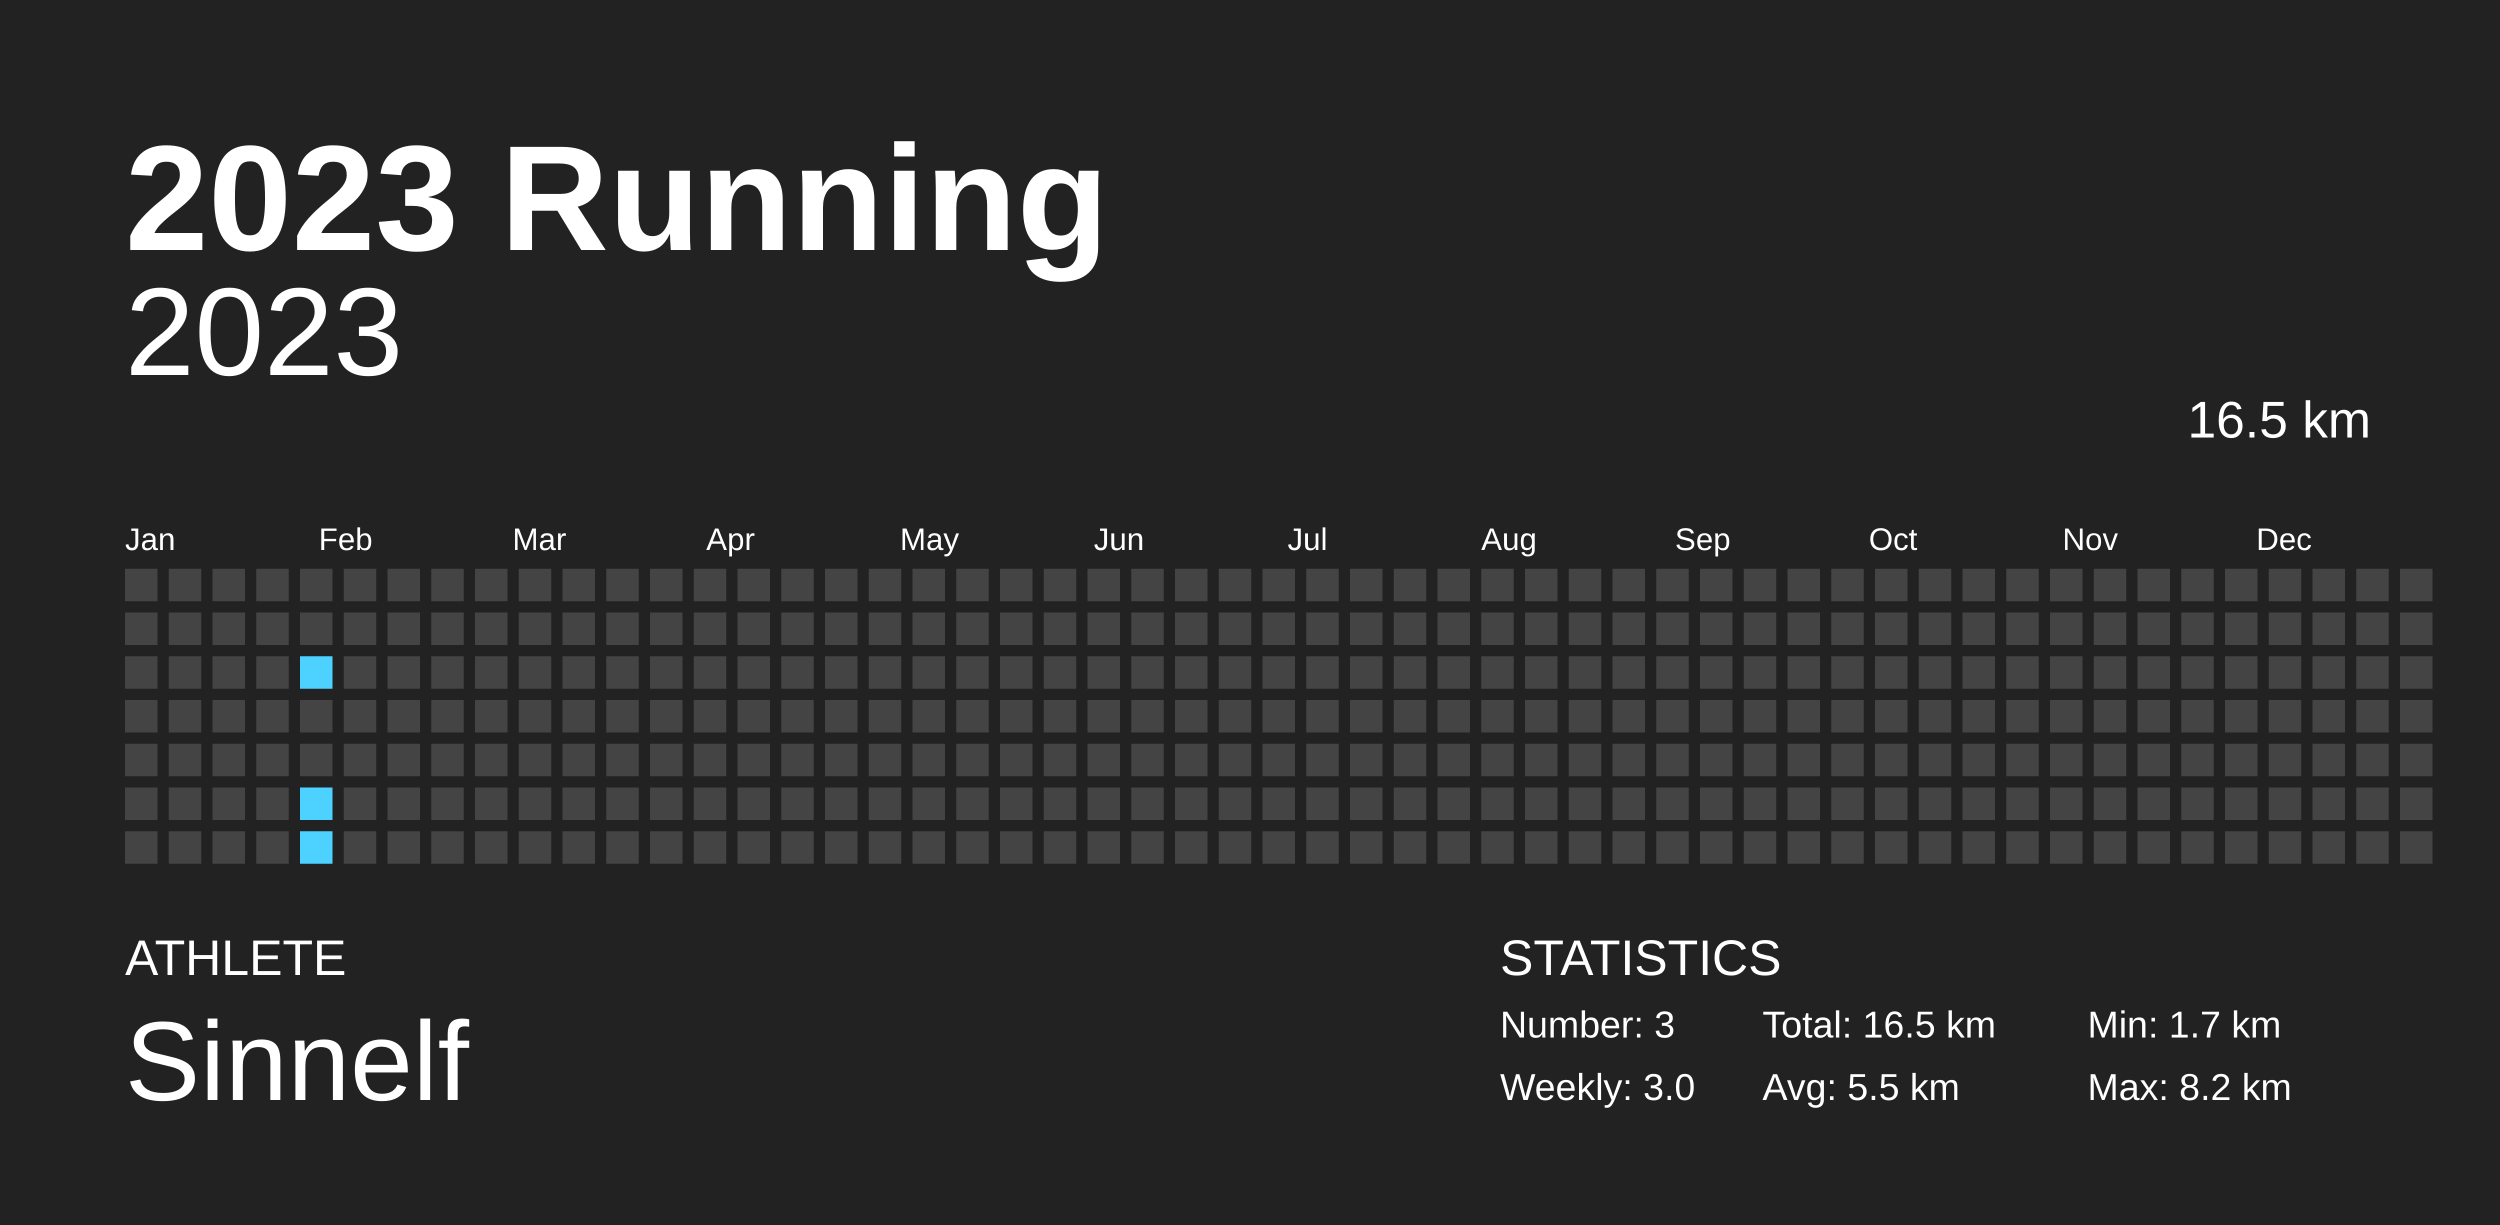
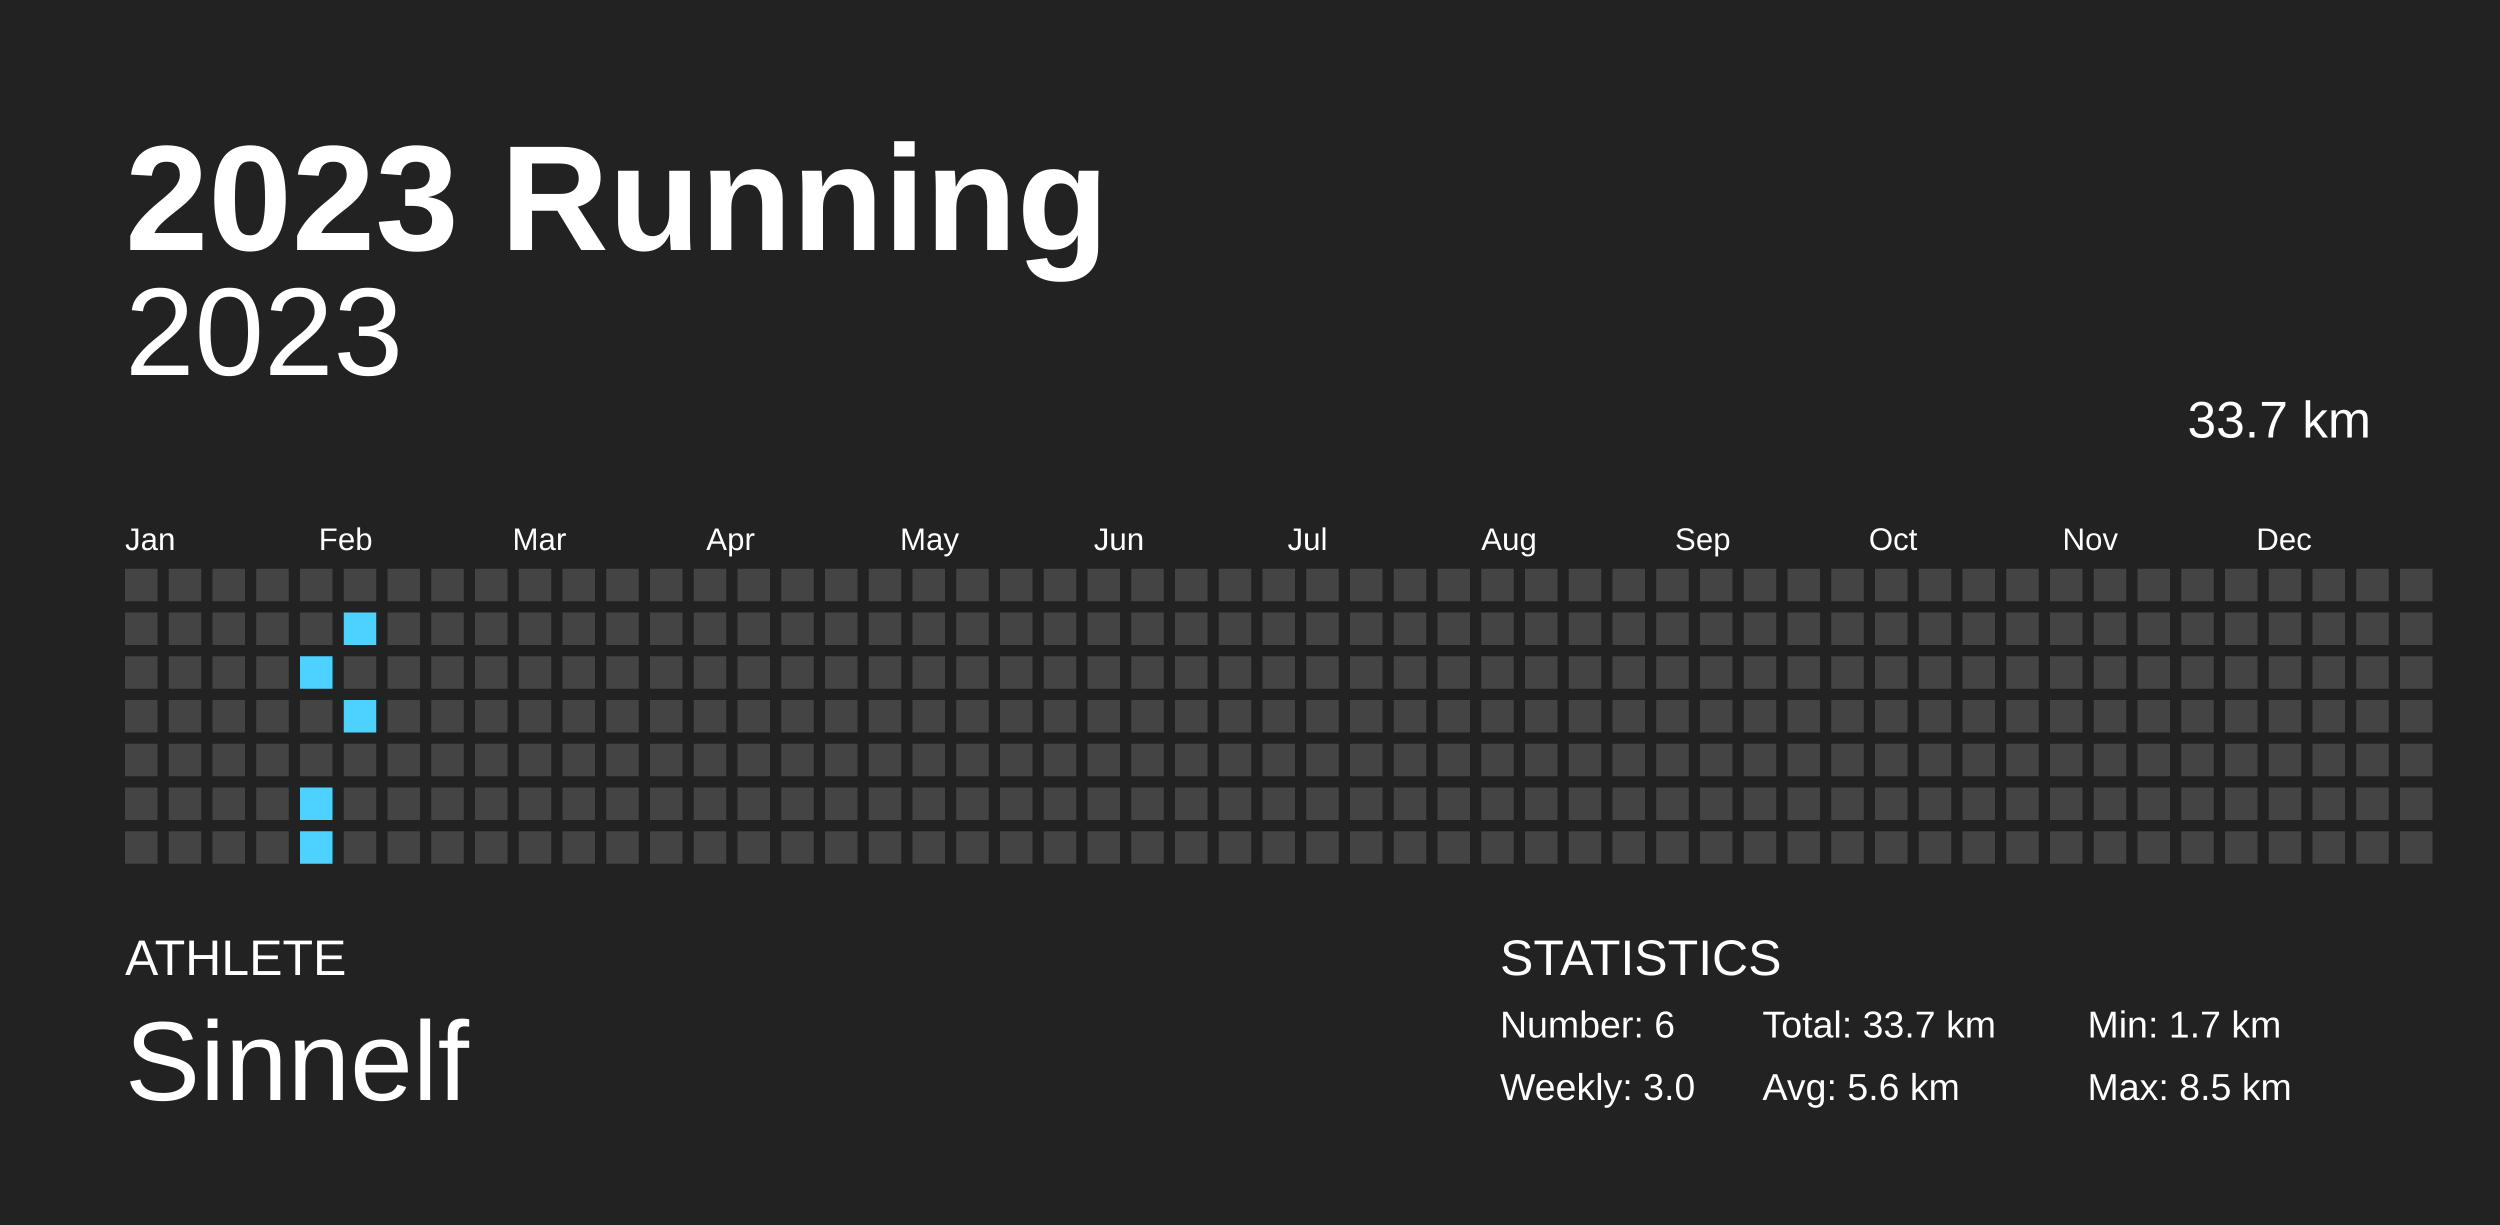
<svg xmlns="http://www.w3.org/2000/svg" baseProfile="full" height="98mm" version="1.1" viewBox="0,0,200,98" width="200mm">
  <defs />
  <rect fill="#222222" height="98" width="200" x="0" y="0" />
  <text fill="#FFFFFF" style="font-size:12px; font-family:Arial; font-weight:bold;" x="10" y="20">2023 Running</text>
  <text fill="#FFFFFF" style="font-size:4px; font-family:Arial" x="10" y="78">ATHLETE</text>
  <text fill="#FFFFFF" style="font-size:9px; font-family:Arial" x="10" y="88">Sinnelf</text>
  <text fill="#FFFFFF" style="font-size:4px; font-family:Arial" x="120" y="78">STATISTICS</text>
-   <text fill="#FFFFFF" style="font-size:3px; font-family:Arial" x="120" y="83">Number: 3</text>
+   <text fill="#FFFFFF" style="font-size:3px; font-family:Arial" x="120" y="83">Number: 6</text>
  <text fill="#FFFFFF" style="font-size:3px; font-family:Arial" x="120" y="88">Weekly: 3.0</text>
-   <text fill="#FFFFFF" style="font-size:3px; font-family:Arial" x="141" y="83">Total: 16.5 km</text>
-   <text fill="#FFFFFF" style="font-size:3px; font-family:Arial" x="141" y="88">Avg: 5.5 km</text>
+   <text fill="#FFFFFF" style="font-size:3px; font-family:Arial" x="141" y="83">Total: 33.7 km</text>
+   <text fill="#FFFFFF" style="font-size:3px; font-family:Arial" x="141" y="88">Avg: 5.6 km</text>
  <text fill="#FFFFFF" style="font-size:3px; font-family:Arial" x="167" y="83">Min: 1.7 km</text>
-   <text fill="#FFFFFF" style="font-size:3px; font-family:Arial" x="167" y="88">Max: 8.2 km</text>
+   <text fill="#FFFFFF" style="font-size:3px; font-family:Arial" x="167" y="88">Max: 8.5 km</text>
  <text alignment-baseline="hanging" fill="#FFFFFF" style="font-size:10.0px; font-family:Arial;" x="10" y="30">2023</text>
-   <text alignment-baseline="hanging" fill="#FFFFFF" style="font-size:4.125px; font-family:Arial;" x="175" y="35">16.5 km</text>
+   <text alignment-baseline="hanging" fill="#FFFFFF" style="font-size:4.125px; font-family:Arial;" x="175" y="35">33.7 km</text>
  <text fill="#FFFFFF" style="font-size:2.5px; font-family:Arial" x="10.0" y="44">Jan</text>
  <text fill="#FFFFFF" style="font-size:2.5px; font-family:Arial" x="25.5" y="44">Feb</text>
  <text fill="#FFFFFF" style="font-size:2.5px; font-family:Arial" x="41.0" y="44">Mar</text>
  <text fill="#FFFFFF" style="font-size:2.5px; font-family:Arial" x="56.5" y="44">Apr</text>
  <text fill="#FFFFFF" style="font-size:2.5px; font-family:Arial" x="72.0" y="44">May</text>
  <text fill="#FFFFFF" style="font-size:2.5px; font-family:Arial" x="87.5" y="44">Jun</text>
  <text fill="#FFFFFF" style="font-size:2.5px; font-family:Arial" x="103.0" y="44">Jul</text>
  <text fill="#FFFFFF" style="font-size:2.5px; font-family:Arial" x="118.5" y="44">Aug</text>
  <text fill="#FFFFFF" style="font-size:2.5px; font-family:Arial" x="134.0" y="44">Sep</text>
  <text fill="#FFFFFF" style="font-size:2.5px; font-family:Arial" x="149.5" y="44">Oct</text>
  <text fill="#FFFFFF" style="font-size:2.5px; font-family:Arial" x="165.0" y="44">Nov</text>
  <text fill="#FFFFFF" style="font-size:2.5px; font-family:Arial" x="180.5" y="44">Dec</text>
  <rect fill="#444444" height="2.6" width="2.6" x="10.0" y="45.5" />
  <rect fill="#444444" height="2.6" width="2.6" x="10.0" y="49.0" />
  <rect fill="#444444" height="2.6" width="2.6" x="10.0" y="52.5" />
  <rect fill="#444444" height="2.6" width="2.6" x="10.0" y="56.0" />
  <rect fill="#444444" height="2.6" width="2.6" x="10.0" y="59.5" />
  <rect fill="#444444" height="2.6" width="2.6" x="10.0" y="63.0" />
  <rect fill="#444444" height="2.6" width="2.6" x="10.0" y="66.5" />
  <rect fill="#444444" height="2.6" width="2.6" x="13.5" y="45.5" />
  <rect fill="#444444" height="2.6" width="2.6" x="13.5" y="49.0" />
  <rect fill="#444444" height="2.6" width="2.6" x="13.5" y="52.5" />
  <rect fill="#444444" height="2.6" width="2.6" x="13.5" y="56.0" />
  <rect fill="#444444" height="2.6" width="2.6" x="13.5" y="59.5" />
  <rect fill="#444444" height="2.6" width="2.6" x="13.5" y="63.0" />
  <rect fill="#444444" height="2.6" width="2.6" x="13.5" y="66.5" />
  <rect fill="#444444" height="2.6" width="2.6" x="17.0" y="45.5" />
  <rect fill="#444444" height="2.6" width="2.6" x="17.0" y="49.0" />
  <rect fill="#444444" height="2.6" width="2.6" x="17.0" y="52.5" />
  <rect fill="#444444" height="2.6" width="2.6" x="17.0" y="56.0" />
  <rect fill="#444444" height="2.6" width="2.6" x="17.0" y="59.5" />
  <rect fill="#444444" height="2.6" width="2.6" x="17.0" y="63.0" />
  <rect fill="#444444" height="2.6" width="2.6" x="17.0" y="66.5" />
  <rect fill="#444444" height="2.6" width="2.6" x="20.5" y="45.5" />
  <rect fill="#444444" height="2.6" width="2.6" x="20.5" y="49.0" />
  <rect fill="#444444" height="2.6" width="2.6" x="20.5" y="52.5" />
  <rect fill="#444444" height="2.6" width="2.6" x="20.5" y="56.0" />
  <rect fill="#444444" height="2.6" width="2.6" x="20.5" y="59.5" />
  <rect fill="#444444" height="2.6" width="2.6" x="20.5" y="63.0" />
  <rect fill="#444444" height="2.6" width="2.6" x="20.5" y="66.5" />
  <rect fill="#444444" height="2.6" width="2.6" x="24.0" y="45.5" />
  <rect fill="#444444" height="2.6" width="2.6" x="24.0" y="49.0" />
  <rect fill="#4dd2ff" height="2.6" width="2.6" x="24.0" y="52.5" />
  <rect fill="#444444" height="2.6" width="2.6" x="24.0" y="56.0" />
  <rect fill="#444444" height="2.6" width="2.6" x="24.0" y="59.5" />
  <rect fill="#4dd2ff" height="2.6" width="2.6" x="24.0" y="63.0" />
  <rect fill="#4dd2ff" height="2.6" width="2.6" x="24.0" y="66.5" />
  <rect fill="#444444" height="2.6" width="2.6" x="27.5" y="45.5" />
-   <rect fill="#444444" height="2.6" width="2.6" x="27.5" y="49.0" />
+   <rect fill="#4dd2ff" height="2.6" width="2.6" x="27.5" y="49.0" />
  <rect fill="#444444" height="2.6" width="2.6" x="27.5" y="52.5" />
-   <rect fill="#444444" height="2.6" width="2.6" x="27.5" y="56.0" />
+   <rect fill="#4dd2ff" height="2.6" width="2.6" x="27.5" y="56.0" />
  <rect fill="#444444" height="2.6" width="2.6" x="27.5" y="59.5" />
  <rect fill="#444444" height="2.6" width="2.6" x="27.5" y="63.0" />
  <rect fill="#444444" height="2.6" width="2.6" x="27.5" y="66.5" />
  <rect fill="#444444" height="2.6" width="2.6" x="31.0" y="45.5" />
  <rect fill="#444444" height="2.6" width="2.6" x="31.0" y="49.0" />
  <rect fill="#444444" height="2.6" width="2.6" x="31.0" y="52.5" />
  <rect fill="#444444" height="2.6" width="2.6" x="31.0" y="56.0" />
  <rect fill="#444444" height="2.6" width="2.6" x="31.0" y="59.5" />
  <rect fill="#444444" height="2.6" width="2.6" x="31.0" y="63.0" />
  <rect fill="#444444" height="2.6" width="2.6" x="31.0" y="66.5" />
  <rect fill="#444444" height="2.6" width="2.6" x="34.5" y="45.5" />
  <rect fill="#444444" height="2.6" width="2.6" x="34.5" y="49.0" />
  <rect fill="#444444" height="2.6" width="2.6" x="34.5" y="52.5" />
  <rect fill="#444444" height="2.6" width="2.6" x="34.5" y="56.0" />
  <rect fill="#444444" height="2.6" width="2.6" x="34.5" y="59.5" />
  <rect fill="#444444" height="2.6" width="2.6" x="34.5" y="63.0" />
  <rect fill="#444444" height="2.6" width="2.6" x="34.5" y="66.5" />
  <rect fill="#444444" height="2.6" width="2.6" x="38.0" y="45.5" />
  <rect fill="#444444" height="2.6" width="2.6" x="38.0" y="49.0" />
  <rect fill="#444444" height="2.6" width="2.6" x="38.0" y="52.5" />
  <rect fill="#444444" height="2.6" width="2.6" x="38.0" y="56.0" />
  <rect fill="#444444" height="2.6" width="2.6" x="38.0" y="59.5" />
  <rect fill="#444444" height="2.6" width="2.6" x="38.0" y="63.0" />
  <rect fill="#444444" height="2.6" width="2.6" x="38.0" y="66.5" />
  <rect fill="#444444" height="2.6" width="2.6" x="41.5" y="45.5" />
  <rect fill="#444444" height="2.6" width="2.6" x="41.5" y="49.0" />
  <rect fill="#444444" height="2.6" width="2.6" x="41.5" y="52.5" />
  <rect fill="#444444" height="2.6" width="2.6" x="41.5" y="56.0" />
  <rect fill="#444444" height="2.6" width="2.6" x="41.5" y="59.5" />
  <rect fill="#444444" height="2.6" width="2.6" x="41.5" y="63.0" />
  <rect fill="#444444" height="2.6" width="2.6" x="41.5" y="66.5" />
  <rect fill="#444444" height="2.6" width="2.6" x="45.0" y="45.5" />
  <rect fill="#444444" height="2.6" width="2.6" x="45.0" y="49.0" />
  <rect fill="#444444" height="2.6" width="2.6" x="45.0" y="52.5" />
  <rect fill="#444444" height="2.6" width="2.6" x="45.0" y="56.0" />
  <rect fill="#444444" height="2.6" width="2.6" x="45.0" y="59.5" />
  <rect fill="#444444" height="2.6" width="2.6" x="45.0" y="63.0" />
  <rect fill="#444444" height="2.6" width="2.6" x="45.0" y="66.5" />
  <rect fill="#444444" height="2.6" width="2.6" x="48.5" y="45.5" />
  <rect fill="#444444" height="2.6" width="2.6" x="48.5" y="49.0" />
  <rect fill="#444444" height="2.6" width="2.6" x="48.5" y="52.5" />
  <rect fill="#444444" height="2.6" width="2.6" x="48.5" y="56.0" />
  <rect fill="#444444" height="2.6" width="2.6" x="48.5" y="59.5" />
  <rect fill="#444444" height="2.6" width="2.6" x="48.5" y="63.0" />
  <rect fill="#444444" height="2.6" width="2.6" x="48.5" y="66.5" />
  <rect fill="#444444" height="2.6" width="2.6" x="52.0" y="45.5" />
  <rect fill="#444444" height="2.6" width="2.6" x="52.0" y="49.0" />
  <rect fill="#444444" height="2.6" width="2.6" x="52.0" y="52.5" />
  <rect fill="#444444" height="2.6" width="2.6" x="52.0" y="56.0" />
  <rect fill="#444444" height="2.6" width="2.6" x="52.0" y="59.5" />
  <rect fill="#444444" height="2.6" width="2.6" x="52.0" y="63.0" />
  <rect fill="#444444" height="2.6" width="2.6" x="52.0" y="66.5" />
  <rect fill="#444444" height="2.6" width="2.6" x="55.5" y="45.5" />
  <rect fill="#444444" height="2.6" width="2.6" x="55.5" y="49.0" />
  <rect fill="#444444" height="2.6" width="2.6" x="55.5" y="52.5" />
  <rect fill="#444444" height="2.6" width="2.6" x="55.5" y="56.0" />
  <rect fill="#444444" height="2.6" width="2.6" x="55.5" y="59.5" />
  <rect fill="#444444" height="2.6" width="2.6" x="55.5" y="63.0" />
  <rect fill="#444444" height="2.6" width="2.6" x="55.5" y="66.5" />
  <rect fill="#444444" height="2.6" width="2.6" x="59.0" y="45.5" />
  <rect fill="#444444" height="2.6" width="2.6" x="59.0" y="49.0" />
  <rect fill="#444444" height="2.6" width="2.6" x="59.0" y="52.5" />
  <rect fill="#444444" height="2.6" width="2.6" x="59.0" y="56.0" />
  <rect fill="#444444" height="2.6" width="2.6" x="59.0" y="59.5" />
  <rect fill="#444444" height="2.6" width="2.6" x="59.0" y="63.0" />
  <rect fill="#444444" height="2.6" width="2.6" x="59.0" y="66.5" />
  <rect fill="#444444" height="2.6" width="2.6" x="62.5" y="45.5" />
  <rect fill="#444444" height="2.6" width="2.6" x="62.5" y="49.0" />
  <rect fill="#444444" height="2.6" width="2.6" x="62.5" y="52.5" />
  <rect fill="#444444" height="2.6" width="2.6" x="62.5" y="56.0" />
  <rect fill="#444444" height="2.6" width="2.6" x="62.5" y="59.5" />
  <rect fill="#444444" height="2.6" width="2.6" x="62.5" y="63.0" />
  <rect fill="#444444" height="2.6" width="2.6" x="62.5" y="66.5" />
  <rect fill="#444444" height="2.6" width="2.6" x="66.0" y="45.5" />
  <rect fill="#444444" height="2.6" width="2.6" x="66.0" y="49.0" />
  <rect fill="#444444" height="2.6" width="2.6" x="66.0" y="52.5" />
  <rect fill="#444444" height="2.6" width="2.6" x="66.0" y="56.0" />
  <rect fill="#444444" height="2.6" width="2.6" x="66.0" y="59.5" />
  <rect fill="#444444" height="2.6" width="2.6" x="66.0" y="63.0" />
  <rect fill="#444444" height="2.6" width="2.6" x="66.0" y="66.5" />
  <rect fill="#444444" height="2.6" width="2.6" x="69.5" y="45.5" />
  <rect fill="#444444" height="2.6" width="2.6" x="69.5" y="49.0" />
  <rect fill="#444444" height="2.6" width="2.6" x="69.5" y="52.5" />
  <rect fill="#444444" height="2.6" width="2.6" x="69.5" y="56.0" />
  <rect fill="#444444" height="2.6" width="2.6" x="69.5" y="59.5" />
  <rect fill="#444444" height="2.6" width="2.6" x="69.5" y="63.0" />
  <rect fill="#444444" height="2.6" width="2.6" x="69.5" y="66.5" />
  <rect fill="#444444" height="2.6" width="2.6" x="73.0" y="45.5" />
  <rect fill="#444444" height="2.6" width="2.6" x="73.0" y="49.0" />
  <rect fill="#444444" height="2.6" width="2.6" x="73.0" y="52.5" />
  <rect fill="#444444" height="2.6" width="2.6" x="73.0" y="56.0" />
  <rect fill="#444444" height="2.6" width="2.6" x="73.0" y="59.5" />
  <rect fill="#444444" height="2.6" width="2.6" x="73.0" y="63.0" />
  <rect fill="#444444" height="2.6" width="2.6" x="73.0" y="66.5" />
  <rect fill="#444444" height="2.6" width="2.6" x="76.5" y="45.5" />
  <rect fill="#444444" height="2.6" width="2.6" x="76.5" y="49.0" />
  <rect fill="#444444" height="2.6" width="2.6" x="76.5" y="52.5" />
  <rect fill="#444444" height="2.6" width="2.6" x="76.5" y="56.0" />
  <rect fill="#444444" height="2.6" width="2.6" x="76.5" y="59.5" />
  <rect fill="#444444" height="2.6" width="2.6" x="76.5" y="63.0" />
  <rect fill="#444444" height="2.6" width="2.6" x="76.5" y="66.5" />
  <rect fill="#444444" height="2.6" width="2.6" x="80.0" y="45.5" />
  <rect fill="#444444" height="2.6" width="2.6" x="80.0" y="49.0" />
  <rect fill="#444444" height="2.6" width="2.6" x="80.0" y="52.5" />
  <rect fill="#444444" height="2.6" width="2.6" x="80.0" y="56.0" />
  <rect fill="#444444" height="2.6" width="2.6" x="80.0" y="59.5" />
  <rect fill="#444444" height="2.6" width="2.6" x="80.0" y="63.0" />
  <rect fill="#444444" height="2.6" width="2.6" x="80.0" y="66.5" />
  <rect fill="#444444" height="2.6" width="2.6" x="83.5" y="45.5" />
  <rect fill="#444444" height="2.6" width="2.6" x="83.5" y="49.0" />
  <rect fill="#444444" height="2.6" width="2.6" x="83.5" y="52.5" />
  <rect fill="#444444" height="2.6" width="2.6" x="83.5" y="56.0" />
  <rect fill="#444444" height="2.6" width="2.6" x="83.5" y="59.5" />
  <rect fill="#444444" height="2.6" width="2.6" x="83.5" y="63.0" />
  <rect fill="#444444" height="2.6" width="2.6" x="83.5" y="66.5" />
  <rect fill="#444444" height="2.6" width="2.6" x="87.0" y="45.5" />
  <rect fill="#444444" height="2.6" width="2.6" x="87.0" y="49.0" />
  <rect fill="#444444" height="2.6" width="2.6" x="87.0" y="52.5" />
  <rect fill="#444444" height="2.6" width="2.6" x="87.0" y="56.0" />
  <rect fill="#444444" height="2.6" width="2.6" x="87.0" y="59.5" />
  <rect fill="#444444" height="2.6" width="2.6" x="87.0" y="63.0" />
  <rect fill="#444444" height="2.6" width="2.6" x="87.0" y="66.5" />
  <rect fill="#444444" height="2.6" width="2.6" x="90.5" y="45.5" />
  <rect fill="#444444" height="2.6" width="2.6" x="90.5" y="49.0" />
  <rect fill="#444444" height="2.6" width="2.6" x="90.5" y="52.5" />
  <rect fill="#444444" height="2.6" width="2.6" x="90.5" y="56.0" />
  <rect fill="#444444" height="2.6" width="2.6" x="90.5" y="59.5" />
  <rect fill="#444444" height="2.6" width="2.6" x="90.5" y="63.0" />
  <rect fill="#444444" height="2.6" width="2.6" x="90.5" y="66.5" />
  <rect fill="#444444" height="2.6" width="2.6" x="94.0" y="45.5" />
  <rect fill="#444444" height="2.6" width="2.6" x="94.0" y="49.0" />
  <rect fill="#444444" height="2.6" width="2.6" x="94.0" y="52.5" />
  <rect fill="#444444" height="2.6" width="2.6" x="94.0" y="56.0" />
  <rect fill="#444444" height="2.6" width="2.6" x="94.0" y="59.5" />
  <rect fill="#444444" height="2.6" width="2.6" x="94.0" y="63.0" />
  <rect fill="#444444" height="2.6" width="2.6" x="94.0" y="66.5" />
  <rect fill="#444444" height="2.6" width="2.6" x="97.5" y="45.5" />
  <rect fill="#444444" height="2.6" width="2.6" x="97.5" y="49.0" />
  <rect fill="#444444" height="2.6" width="2.6" x="97.5" y="52.5" />
  <rect fill="#444444" height="2.6" width="2.6" x="97.5" y="56.0" />
  <rect fill="#444444" height="2.6" width="2.6" x="97.5" y="59.5" />
  <rect fill="#444444" height="2.6" width="2.6" x="97.5" y="63.0" />
  <rect fill="#444444" height="2.6" width="2.6" x="97.5" y="66.5" />
  <rect fill="#444444" height="2.6" width="2.6" x="101.0" y="45.5" />
  <rect fill="#444444" height="2.6" width="2.6" x="101.0" y="49.0" />
  <rect fill="#444444" height="2.6" width="2.6" x="101.0" y="52.5" />
  <rect fill="#444444" height="2.6" width="2.6" x="101.0" y="56.0" />
  <rect fill="#444444" height="2.6" width="2.6" x="101.0" y="59.5" />
  <rect fill="#444444" height="2.6" width="2.6" x="101.0" y="63.0" />
  <rect fill="#444444" height="2.6" width="2.6" x="101.0" y="66.5" />
  <rect fill="#444444" height="2.6" width="2.6" x="104.5" y="45.5" />
  <rect fill="#444444" height="2.6" width="2.6" x="104.5" y="49.0" />
  <rect fill="#444444" height="2.6" width="2.6" x="104.5" y="52.5" />
  <rect fill="#444444" height="2.6" width="2.6" x="104.5" y="56.0" />
  <rect fill="#444444" height="2.6" width="2.6" x="104.5" y="59.5" />
  <rect fill="#444444" height="2.6" width="2.6" x="104.5" y="63.0" />
  <rect fill="#444444" height="2.6" width="2.6" x="104.5" y="66.5" />
  <rect fill="#444444" height="2.6" width="2.6" x="108.0" y="45.5" />
  <rect fill="#444444" height="2.6" width="2.6" x="108.0" y="49.0" />
  <rect fill="#444444" height="2.6" width="2.6" x="108.0" y="52.5" />
  <rect fill="#444444" height="2.6" width="2.6" x="108.0" y="56.0" />
  <rect fill="#444444" height="2.6" width="2.6" x="108.0" y="59.5" />
  <rect fill="#444444" height="2.6" width="2.6" x="108.0" y="63.0" />
  <rect fill="#444444" height="2.6" width="2.6" x="108.0" y="66.5" />
  <rect fill="#444444" height="2.6" width="2.6" x="111.5" y="45.5" />
  <rect fill="#444444" height="2.6" width="2.6" x="111.5" y="49.0" />
  <rect fill="#444444" height="2.6" width="2.6" x="111.5" y="52.5" />
  <rect fill="#444444" height="2.6" width="2.6" x="111.5" y="56.0" />
  <rect fill="#444444" height="2.6" width="2.6" x="111.5" y="59.5" />
  <rect fill="#444444" height="2.6" width="2.6" x="111.5" y="63.0" />
  <rect fill="#444444" height="2.6" width="2.6" x="111.5" y="66.5" />
  <rect fill="#444444" height="2.6" width="2.6" x="115.0" y="45.5" />
  <rect fill="#444444" height="2.6" width="2.6" x="115.0" y="49.0" />
  <rect fill="#444444" height="2.6" width="2.6" x="115.0" y="52.5" />
  <rect fill="#444444" height="2.6" width="2.6" x="115.0" y="56.0" />
  <rect fill="#444444" height="2.6" width="2.6" x="115.0" y="59.5" />
  <rect fill="#444444" height="2.6" width="2.6" x="115.0" y="63.0" />
  <rect fill="#444444" height="2.6" width="2.6" x="115.0" y="66.5" />
  <rect fill="#444444" height="2.6" width="2.6" x="118.5" y="45.5" />
  <rect fill="#444444" height="2.6" width="2.6" x="118.5" y="49.0" />
  <rect fill="#444444" height="2.6" width="2.6" x="118.5" y="52.5" />
  <rect fill="#444444" height="2.6" width="2.6" x="118.5" y="56.0" />
  <rect fill="#444444" height="2.6" width="2.6" x="118.5" y="59.5" />
  <rect fill="#444444" height="2.6" width="2.6" x="118.5" y="63.0" />
  <rect fill="#444444" height="2.6" width="2.6" x="118.5" y="66.5" />
  <rect fill="#444444" height="2.6" width="2.6" x="122.0" y="45.5" />
  <rect fill="#444444" height="2.6" width="2.6" x="122.0" y="49.0" />
  <rect fill="#444444" height="2.6" width="2.6" x="122.0" y="52.5" />
  <rect fill="#444444" height="2.6" width="2.6" x="122.0" y="56.0" />
  <rect fill="#444444" height="2.6" width="2.6" x="122.0" y="59.5" />
  <rect fill="#444444" height="2.6" width="2.6" x="122.0" y="63.0" />
  <rect fill="#444444" height="2.6" width="2.6" x="122.0" y="66.5" />
  <rect fill="#444444" height="2.6" width="2.6" x="125.5" y="45.5" />
  <rect fill="#444444" height="2.6" width="2.6" x="125.5" y="49.0" />
  <rect fill="#444444" height="2.6" width="2.6" x="125.5" y="52.5" />
  <rect fill="#444444" height="2.6" width="2.6" x="125.5" y="56.0" />
  <rect fill="#444444" height="2.6" width="2.6" x="125.5" y="59.5" />
  <rect fill="#444444" height="2.6" width="2.6" x="125.5" y="63.0" />
  <rect fill="#444444" height="2.6" width="2.6" x="125.5" y="66.5" />
  <rect fill="#444444" height="2.6" width="2.6" x="129.0" y="45.5" />
  <rect fill="#444444" height="2.6" width="2.6" x="129.0" y="49.0" />
  <rect fill="#444444" height="2.6" width="2.6" x="129.0" y="52.5" />
  <rect fill="#444444" height="2.6" width="2.6" x="129.0" y="56.0" />
  <rect fill="#444444" height="2.6" width="2.6" x="129.0" y="59.5" />
  <rect fill="#444444" height="2.6" width="2.6" x="129.0" y="63.0" />
  <rect fill="#444444" height="2.6" width="2.6" x="129.0" y="66.5" />
  <rect fill="#444444" height="2.6" width="2.6" x="132.5" y="45.5" />
  <rect fill="#444444" height="2.6" width="2.6" x="132.5" y="49.0" />
  <rect fill="#444444" height="2.6" width="2.6" x="132.5" y="52.5" />
  <rect fill="#444444" height="2.6" width="2.6" x="132.5" y="56.0" />
  <rect fill="#444444" height="2.6" width="2.6" x="132.5" y="59.5" />
  <rect fill="#444444" height="2.6" width="2.6" x="132.5" y="63.0" />
  <rect fill="#444444" height="2.6" width="2.6" x="132.5" y="66.5" />
  <rect fill="#444444" height="2.6" width="2.6" x="136.0" y="45.5" />
  <rect fill="#444444" height="2.6" width="2.6" x="136.0" y="49.0" />
  <rect fill="#444444" height="2.6" width="2.6" x="136.0" y="52.5" />
  <rect fill="#444444" height="2.6" width="2.6" x="136.0" y="56.0" />
  <rect fill="#444444" height="2.6" width="2.6" x="136.0" y="59.5" />
  <rect fill="#444444" height="2.6" width="2.6" x="136.0" y="63.0" />
  <rect fill="#444444" height="2.6" width="2.6" x="136.0" y="66.5" />
  <rect fill="#444444" height="2.6" width="2.6" x="139.5" y="45.5" />
  <rect fill="#444444" height="2.6" width="2.6" x="139.5" y="49.0" />
  <rect fill="#444444" height="2.6" width="2.6" x="139.5" y="52.5" />
  <rect fill="#444444" height="2.6" width="2.6" x="139.5" y="56.0" />
  <rect fill="#444444" height="2.6" width="2.6" x="139.5" y="59.5" />
  <rect fill="#444444" height="2.6" width="2.6" x="139.5" y="63.0" />
  <rect fill="#444444" height="2.6" width="2.6" x="139.5" y="66.5" />
  <rect fill="#444444" height="2.6" width="2.6" x="143.0" y="45.5" />
  <rect fill="#444444" height="2.6" width="2.6" x="143.0" y="49.0" />
  <rect fill="#444444" height="2.6" width="2.6" x="143.0" y="52.5" />
  <rect fill="#444444" height="2.6" width="2.6" x="143.0" y="56.0" />
  <rect fill="#444444" height="2.6" width="2.6" x="143.0" y="59.5" />
  <rect fill="#444444" height="2.6" width="2.6" x="143.0" y="63.0" />
  <rect fill="#444444" height="2.6" width="2.6" x="143.0" y="66.5" />
  <rect fill="#444444" height="2.6" width="2.6" x="146.5" y="45.5" />
  <rect fill="#444444" height="2.6" width="2.6" x="146.5" y="49.0" />
  <rect fill="#444444" height="2.6" width="2.6" x="146.5" y="52.5" />
  <rect fill="#444444" height="2.6" width="2.6" x="146.5" y="56.0" />
  <rect fill="#444444" height="2.6" width="2.6" x="146.5" y="59.5" />
  <rect fill="#444444" height="2.6" width="2.6" x="146.5" y="63.0" />
  <rect fill="#444444" height="2.6" width="2.6" x="146.5" y="66.5" />
  <rect fill="#444444" height="2.6" width="2.6" x="150.0" y="45.5" />
  <rect fill="#444444" height="2.6" width="2.6" x="150.0" y="49.0" />
  <rect fill="#444444" height="2.6" width="2.6" x="150.0" y="52.5" />
  <rect fill="#444444" height="2.6" width="2.6" x="150.0" y="56.0" />
  <rect fill="#444444" height="2.6" width="2.6" x="150.0" y="59.5" />
  <rect fill="#444444" height="2.6" width="2.6" x="150.0" y="63.0" />
  <rect fill="#444444" height="2.6" width="2.6" x="150.0" y="66.5" />
  <rect fill="#444444" height="2.6" width="2.6" x="153.5" y="45.5" />
  <rect fill="#444444" height="2.6" width="2.6" x="153.5" y="49.0" />
  <rect fill="#444444" height="2.6" width="2.6" x="153.5" y="52.5" />
  <rect fill="#444444" height="2.6" width="2.6" x="153.5" y="56.0" />
  <rect fill="#444444" height="2.6" width="2.6" x="153.5" y="59.5" />
  <rect fill="#444444" height="2.6" width="2.6" x="153.5" y="63.0" />
  <rect fill="#444444" height="2.6" width="2.6" x="153.5" y="66.5" />
  <rect fill="#444444" height="2.6" width="2.6" x="157.0" y="45.5" />
  <rect fill="#444444" height="2.6" width="2.6" x="157.0" y="49.0" />
  <rect fill="#444444" height="2.6" width="2.6" x="157.0" y="52.5" />
  <rect fill="#444444" height="2.6" width="2.6" x="157.0" y="56.0" />
  <rect fill="#444444" height="2.6" width="2.6" x="157.0" y="59.5" />
  <rect fill="#444444" height="2.6" width="2.6" x="157.0" y="63.0" />
  <rect fill="#444444" height="2.6" width="2.6" x="157.0" y="66.5" />
  <rect fill="#444444" height="2.6" width="2.6" x="160.5" y="45.5" />
  <rect fill="#444444" height="2.6" width="2.6" x="160.5" y="49.0" />
  <rect fill="#444444" height="2.6" width="2.6" x="160.5" y="52.5" />
  <rect fill="#444444" height="2.6" width="2.6" x="160.5" y="56.0" />
  <rect fill="#444444" height="2.6" width="2.6" x="160.5" y="59.5" />
  <rect fill="#444444" height="2.6" width="2.6" x="160.5" y="63.0" />
  <rect fill="#444444" height="2.6" width="2.6" x="160.5" y="66.5" />
  <rect fill="#444444" height="2.6" width="2.6" x="164.0" y="45.5" />
  <rect fill="#444444" height="2.6" width="2.6" x="164.0" y="49.0" />
  <rect fill="#444444" height="2.6" width="2.6" x="164.0" y="52.5" />
  <rect fill="#444444" height="2.6" width="2.6" x="164.0" y="56.0" />
  <rect fill="#444444" height="2.6" width="2.6" x="164.0" y="59.5" />
  <rect fill="#444444" height="2.6" width="2.6" x="164.0" y="63.0" />
  <rect fill="#444444" height="2.6" width="2.6" x="164.0" y="66.5" />
  <rect fill="#444444" height="2.6" width="2.6" x="167.5" y="45.5" />
  <rect fill="#444444" height="2.6" width="2.6" x="167.5" y="49.0" />
  <rect fill="#444444" height="2.6" width="2.6" x="167.5" y="52.5" />
  <rect fill="#444444" height="2.6" width="2.6" x="167.5" y="56.0" />
  <rect fill="#444444" height="2.6" width="2.6" x="167.5" y="59.5" />
  <rect fill="#444444" height="2.6" width="2.6" x="167.5" y="63.0" />
  <rect fill="#444444" height="2.6" width="2.6" x="167.5" y="66.5" />
  <rect fill="#444444" height="2.6" width="2.6" x="171.0" y="45.5" />
  <rect fill="#444444" height="2.6" width="2.6" x="171.0" y="49.0" />
  <rect fill="#444444" height="2.6" width="2.6" x="171.0" y="52.5" />
  <rect fill="#444444" height="2.6" width="2.6" x="171.0" y="56.0" />
  <rect fill="#444444" height="2.6" width="2.6" x="171.0" y="59.5" />
  <rect fill="#444444" height="2.6" width="2.6" x="171.0" y="63.0" />
  <rect fill="#444444" height="2.6" width="2.6" x="171.0" y="66.5" />
  <rect fill="#444444" height="2.6" width="2.6" x="174.5" y="45.5" />
  <rect fill="#444444" height="2.6" width="2.6" x="174.5" y="49.0" />
  <rect fill="#444444" height="2.6" width="2.6" x="174.5" y="52.5" />
  <rect fill="#444444" height="2.6" width="2.6" x="174.5" y="56.0" />
  <rect fill="#444444" height="2.6" width="2.6" x="174.5" y="59.5" />
  <rect fill="#444444" height="2.6" width="2.6" x="174.5" y="63.0" />
  <rect fill="#444444" height="2.6" width="2.6" x="174.5" y="66.5" />
  <rect fill="#444444" height="2.6" width="2.6" x="178.0" y="45.5" />
  <rect fill="#444444" height="2.6" width="2.6" x="178.0" y="49.0" />
  <rect fill="#444444" height="2.6" width="2.6" x="178.0" y="52.5" />
  <rect fill="#444444" height="2.6" width="2.6" x="178.0" y="56.0" />
  <rect fill="#444444" height="2.6" width="2.6" x="178.0" y="59.5" />
  <rect fill="#444444" height="2.6" width="2.6" x="178.0" y="63.0" />
  <rect fill="#444444" height="2.6" width="2.6" x="178.0" y="66.5" />
  <rect fill="#444444" height="2.6" width="2.6" x="181.5" y="45.5" />
  <rect fill="#444444" height="2.6" width="2.6" x="181.5" y="49.0" />
  <rect fill="#444444" height="2.6" width="2.6" x="181.5" y="52.5" />
  <rect fill="#444444" height="2.6" width="2.6" x="181.5" y="56.0" />
  <rect fill="#444444" height="2.6" width="2.6" x="181.5" y="59.5" />
  <rect fill="#444444" height="2.6" width="2.6" x="181.5" y="63.0" />
  <rect fill="#444444" height="2.6" width="2.6" x="181.5" y="66.5" />
  <rect fill="#444444" height="2.6" width="2.6" x="185.0" y="45.5" />
  <rect fill="#444444" height="2.6" width="2.6" x="185.0" y="49.0" />
  <rect fill="#444444" height="2.6" width="2.6" x="185.0" y="52.5" />
  <rect fill="#444444" height="2.6" width="2.6" x="185.0" y="56.0" />
  <rect fill="#444444" height="2.6" width="2.6" x="185.0" y="59.5" />
  <rect fill="#444444" height="2.6" width="2.6" x="185.0" y="63.0" />
  <rect fill="#444444" height="2.6" width="2.6" x="185.0" y="66.5" />
  <rect fill="#444444" height="2.6" width="2.6" x="188.5" y="45.5" />
  <rect fill="#444444" height="2.6" width="2.6" x="188.5" y="49.0" />
  <rect fill="#444444" height="2.6" width="2.6" x="188.5" y="52.5" />
  <rect fill="#444444" height="2.6" width="2.6" x="188.5" y="56.0" />
  <rect fill="#444444" height="2.6" width="2.6" x="188.5" y="59.5" />
  <rect fill="#444444" height="2.6" width="2.6" x="188.5" y="63.0" />
  <rect fill="#444444" height="2.6" width="2.6" x="188.5" y="66.5" />
  <rect fill="#444444" height="2.6" width="2.6" x="192.0" y="45.5" />
  <rect fill="#444444" height="2.6" width="2.6" x="192.0" y="49.0" />
  <rect fill="#444444" height="2.6" width="2.6" x="192.0" y="52.5" />
  <rect fill="#444444" height="2.6" width="2.6" x="192.0" y="56.0" />
  <rect fill="#444444" height="2.6" width="2.6" x="192.0" y="59.5" />
  <rect fill="#444444" height="2.6" width="2.6" x="192.0" y="63.0" />
  <rect fill="#444444" height="2.6" width="2.6" x="192.0" y="66.5" />
</svg>
